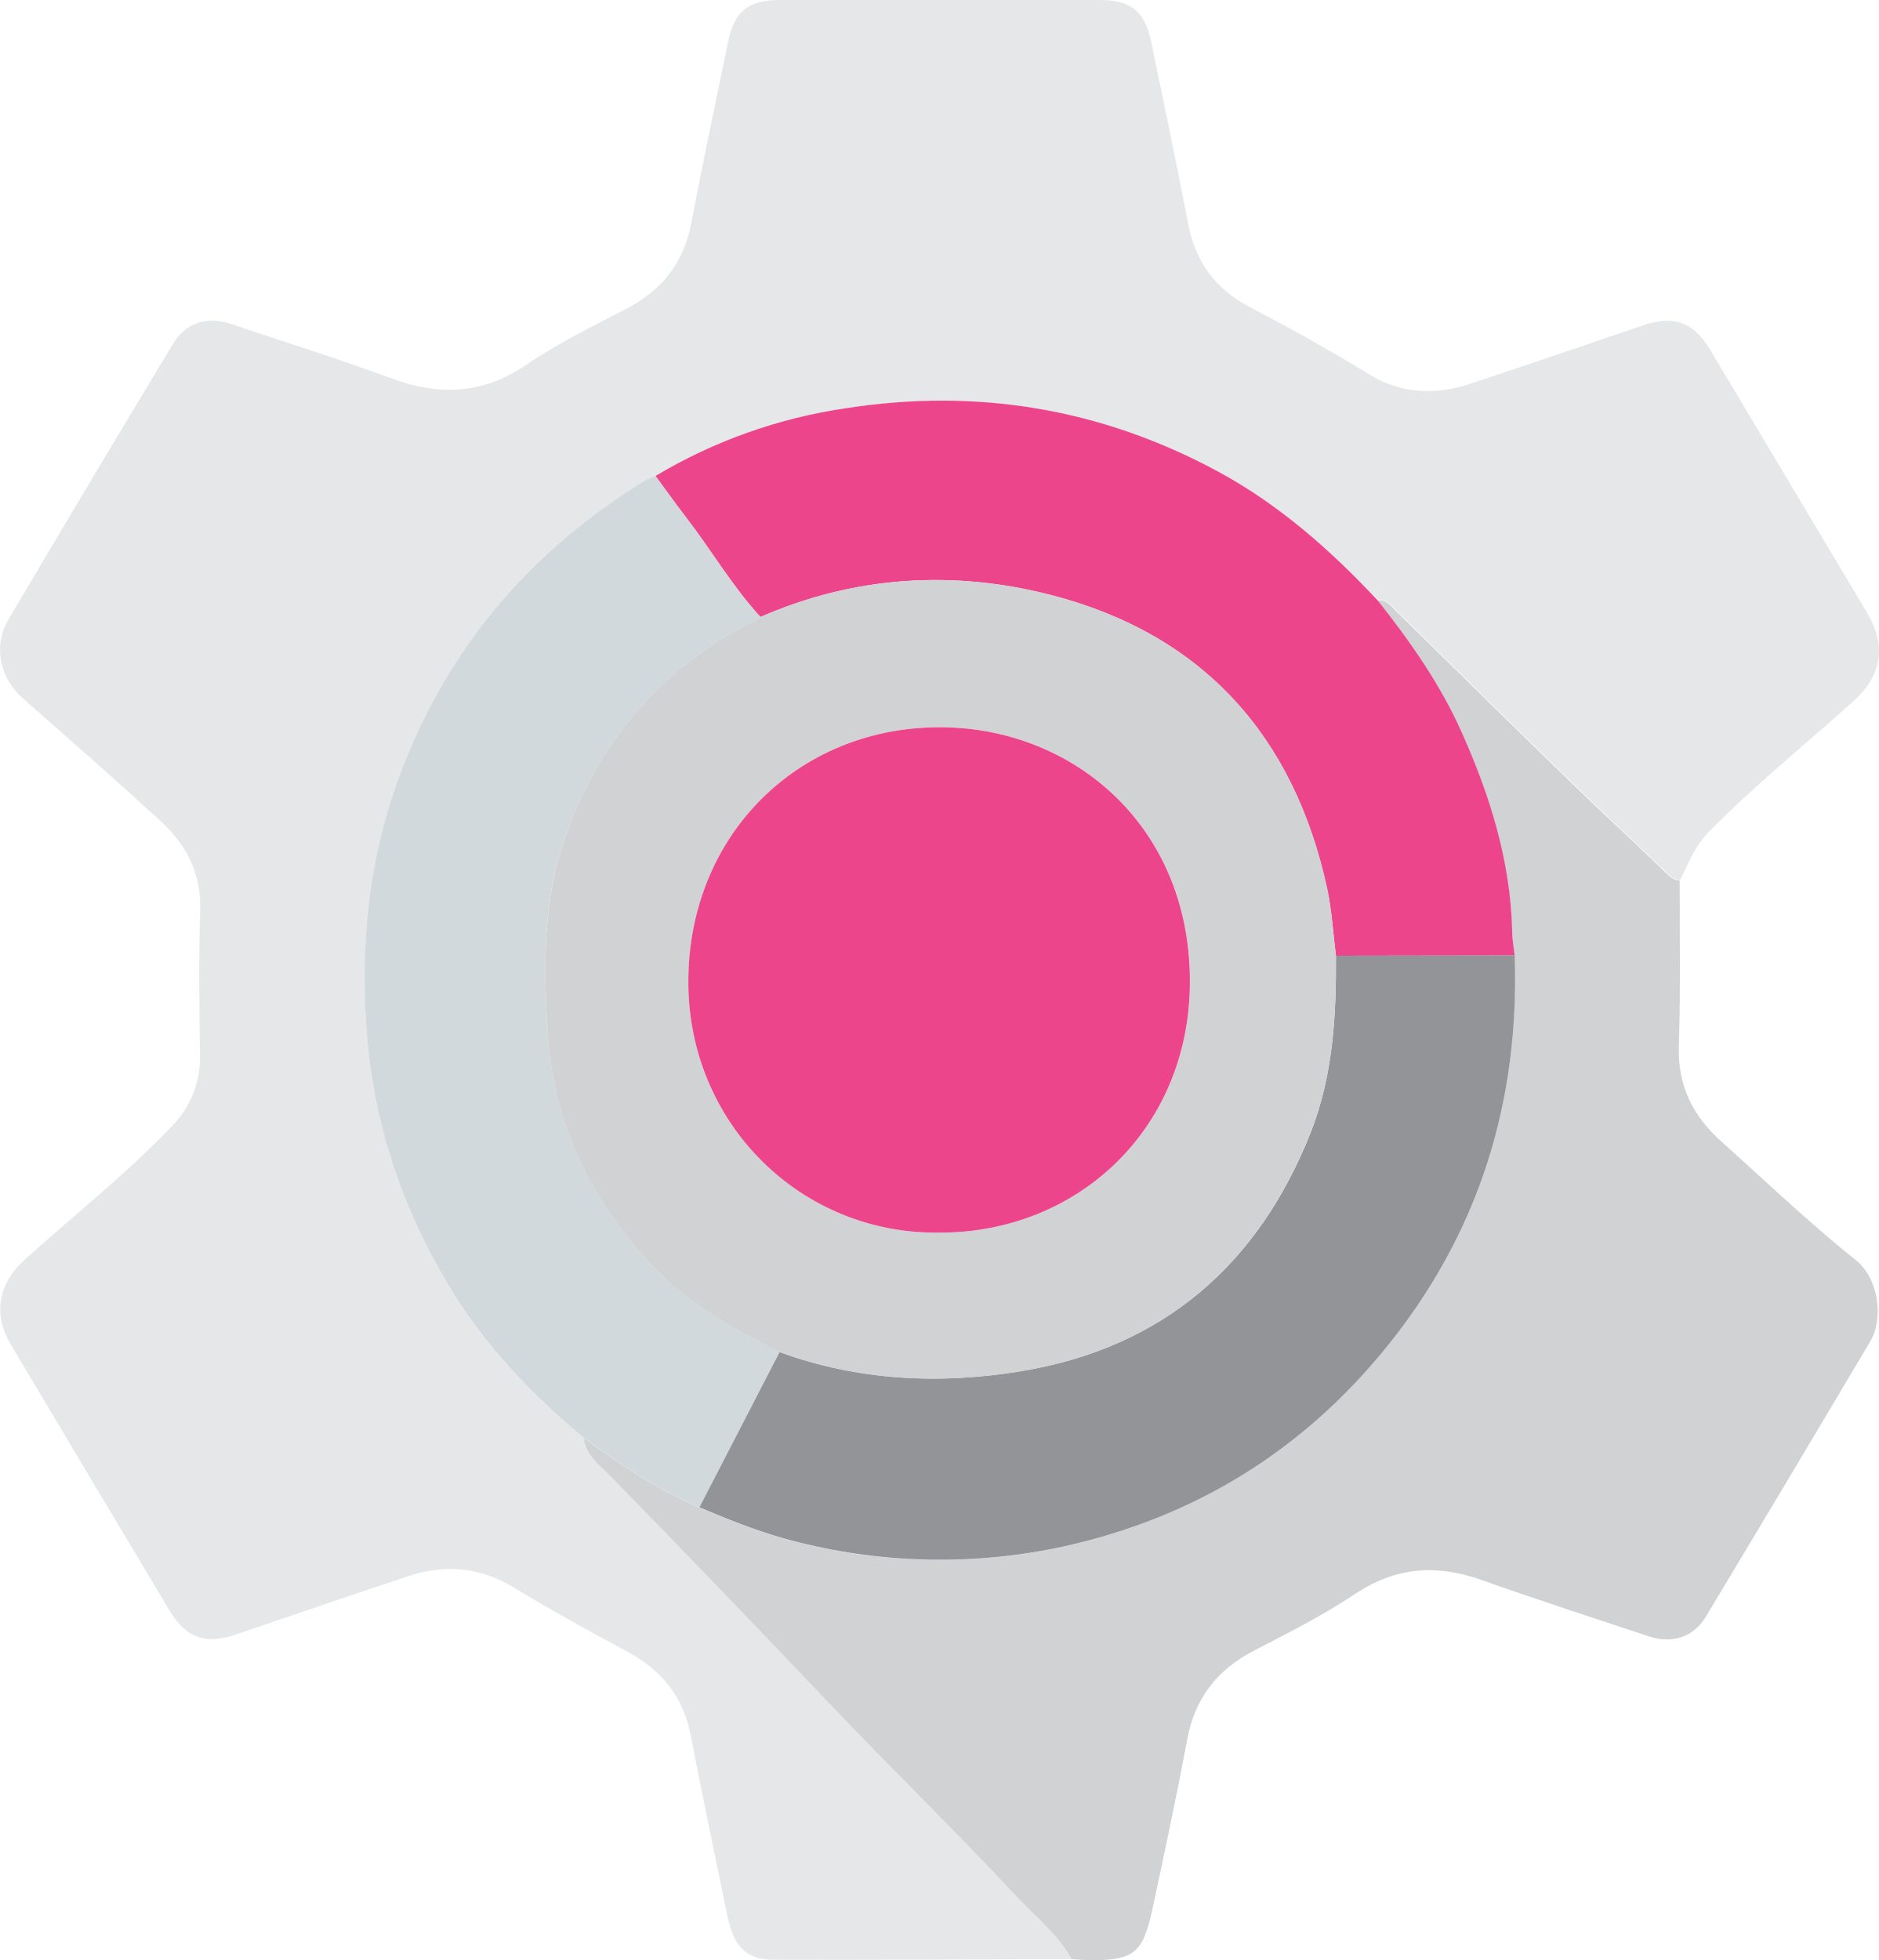
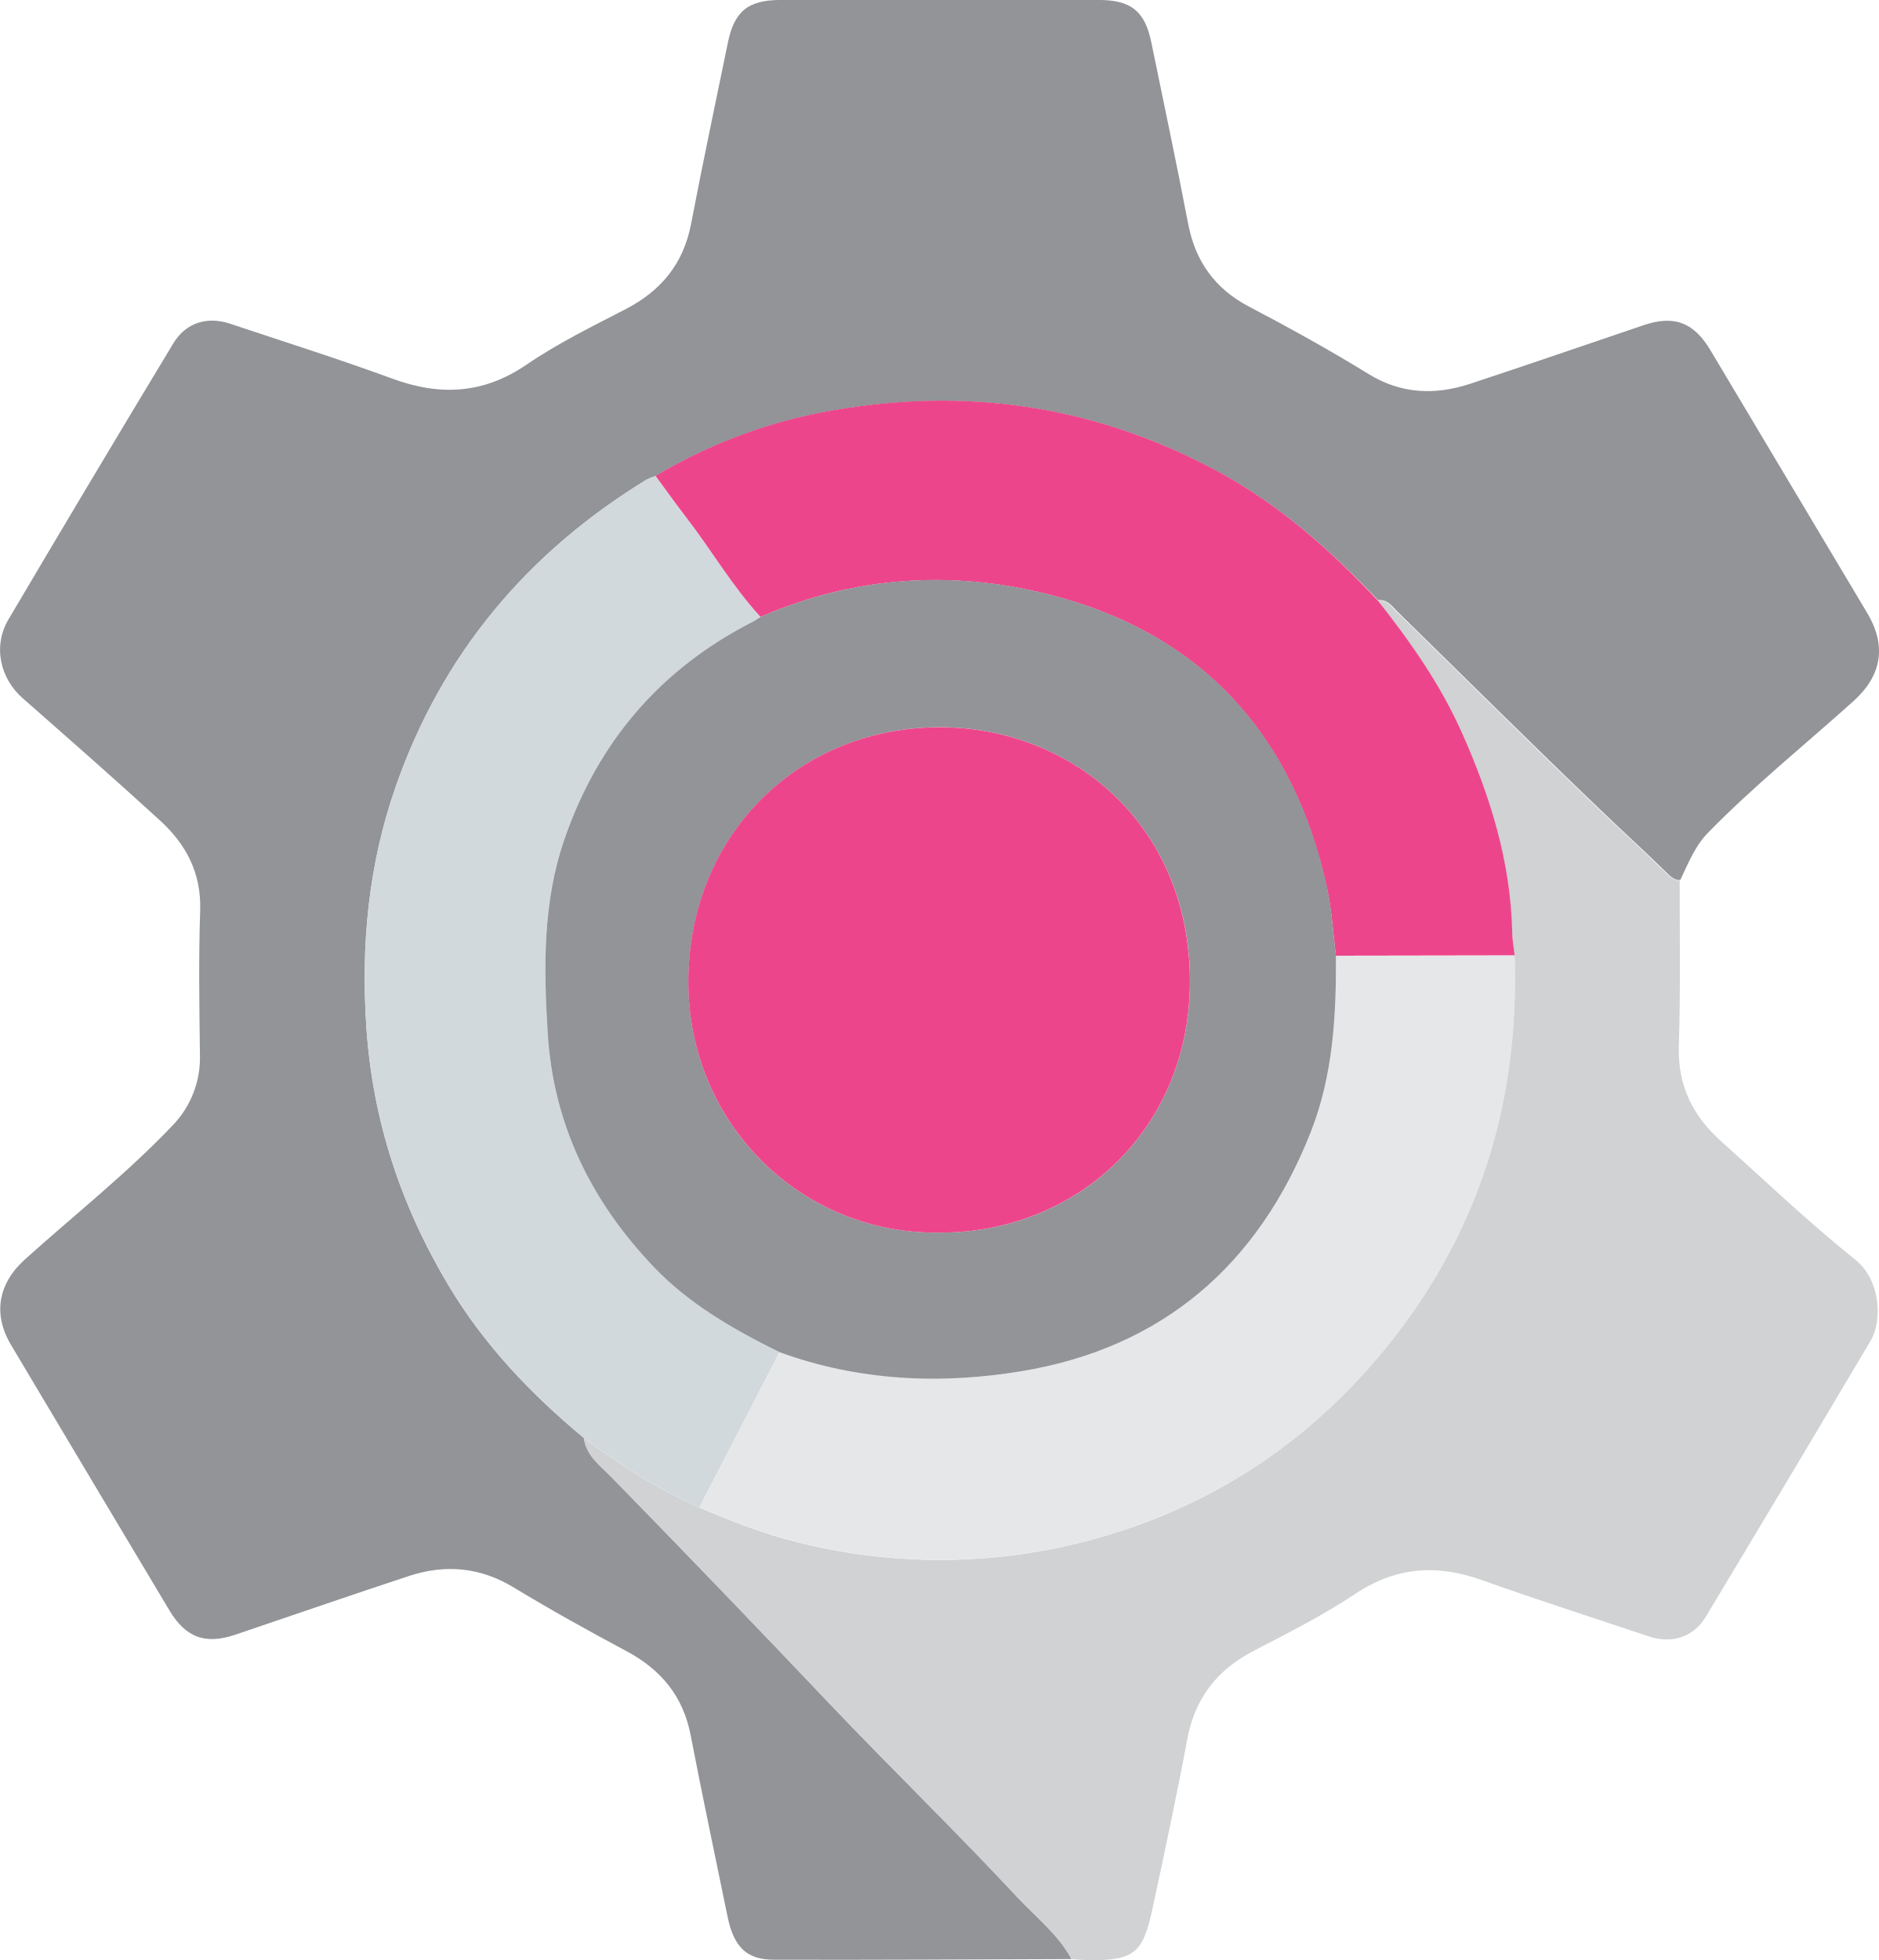
<svg xmlns="http://www.w3.org/2000/svg" id="Layer_1" data-name="Layer 1" viewBox="0 0 469.76 490.01">
  <defs>
-     <style>.cls-1{fill:#e6e7e8;}.cls-2{fill:#d0d2d3;}.cls-3{fill:#d1d9dd;}.cls-4{fill:#ed458b;}.cls-5{fill:#929497;}</style>
+     <style>.cls-1{fill:#929497;}.cls-2{fill:#d0d2d3;}.cls-3{fill:#d1d9dd;}.cls-4{fill:#ed458b;}.cls-5{fill:#e6e7e8;}</style>
  </defs>
  <path class="cls-1" d="M340,641.77c-24.82.07-49.64.24-74.47.16-6.87,0-10-3.3-11.54-10.76-3.1-15.12-6.31-30.21-9.23-45.36-1.88-9.76-7.39-16.38-16-21-9.53-5.09-19-10.34-28.23-15.94-8.44-5.12-17.16-5.86-26.28-2.85-14.5,4.78-28.93,9.78-43.4,14.67-7.41,2.5-12.35.71-16.39-6.05q-19.86-33.2-39.65-66.44c-4.6-7.73-3.15-15.36,3.46-21.32,12.37-11.14,25.48-21.46,37-33.57a24.31,24.31,0,0,0,6.79-17.7c-.15-12-.34-24,.06-36,.31-9.3-3.49-16.51-10-22.46-11.31-10.34-22.83-20.45-34.34-30.57-5.73-5-7.52-13.1-3.59-19.74q20.44-34.6,41.21-69c3.1-5.15,8.43-6.85,14.24-4.91,13.54,4.52,27.16,8.82,40.55,13.73,11.92,4.37,22.75,3.85,33.55-3.52,7.79-5.32,16.39-9.52,24.8-13.88,8.86-4.6,14.43-11.37,16.33-21.31,2.9-15.15,6.1-30.25,9.21-45.36,1.6-7.8,5.06-10.61,13.22-10.61q39.74,0,79.49,0c8.12,0,11.57,2.84,13.17,10.67,3.1,15.12,6.31,30.21,9.21,45.36,1.79,9.36,6.77,16.2,15.07,20.56,10.16,5.34,20.21,10.88,30,16.91,8.06,5,16.63,5.36,25.39,2.47,14.5-4.78,28.93-9.77,43.4-14.66,7.63-2.58,12.53-.75,16.74,6.3q19.58,32.78,39.13,65.58c5,8.33,3.65,15.77-3.41,22.12-12.13,10.9-24.86,21.14-36.29,32.82-3.36,3.43-5,7.74-7,11.89-1.49.06-2.44-.87-3.4-1.82-5.2-5.13-10.6-10-15.88-15.08-17.31-16.52-34.27-33.41-51.37-50.14-1.39-1.36-2.54-3.2-4.92-2.93C404.76,289.54,392,278.23,376.79,270c-29.31-15.92-60.49-21-93.33-15.89A129.19,129.19,0,0,0,236,271a14.45,14.45,0,0,0-2.27.92c-29.87,18.27-51.15,43.62-62.73,76.78-6.82,19.52-8.72,39.57-7.31,60.27,1.59,23.27,8.65,44.48,20.47,64.3,8.87,14.88,20.64,27.24,33.91,38.23.6,4.51,4.29,7.07,7,9.88q27.2,27.84,54,56.09c15.58,16.41,31.86,32.17,47.28,48.73C331,631.2,336.66,635.55,340,641.77Z" transform="translate(-72.07 -151.99)" />
  <path class="cls-2" d="M340,641.77c-3.39-6.22-9-10.57-13.7-15.6-15.43-16.55-31.7-32.31-47.28-48.73q-26.8-28.23-54-56.09c-2.74-2.8-6.43-5.37-7-9.87,9.07,6.72,18.51,12.83,28.88,17.39,8.08,3.41,16.14,6.65,24.76,8.74a145.6,145.6,0,0,0,66.54,1c32.34-7.2,59.32-23.76,80.36-49.62,23.26-28.59,33.43-61.47,32.19-98.1-.21-2-.56-3.95-.61-5.93-.4-17.55-5.51-33.92-12.59-49.77-5.38-12.05-12.91-22.78-21.07-33.09,2.38-.27,3.53,1.57,4.92,2.93,17.11,16.73,34.06,33.62,51.37,50.14,5.28,5,10.68,10,15.88,15.08,1,.95,1.91,1.88,3.4,1.82,0,13.82.23,27.66-.21,41.47-.31,9.82,3.49,17.41,10.52,23.73,11.15,10,22,20.37,33.7,29.73,5.83,4.67,7,14.61,3.69,20.26q-20.47,34.52-41.15,68.91c-3.06,5.1-8.45,6.85-14.23,4.93-14-4.65-28-9.19-41.91-14.12-11.26-4-21.49-3.24-31.67,3.57-8,5.34-16.65,9.69-25.19,14.12-9.21,4.77-14.76,11.87-16.68,22.18-2.64,14.17-5.67,28.27-8.69,42.37-2.42,11.25-4.68,12.93-16.27,12.83C342.7,642,341.37,641.85,340,641.77Z" transform="translate(-72.07 -151.99)" />
  <path class="cls-3" d="M246.94,528.86c-10.37-4.56-19.81-10.67-28.88-17.39-13.28-11-25-23.35-33.91-38.24-11.82-19.83-18.88-41-20.47-64.3-1.41-20.7.49-40.75,7.31-60.27,11.58-33.17,32.86-58.51,62.73-76.78A14.43,14.43,0,0,1,236,271c2.54,3.45,5,6.94,7.64,10.34,6.33,8.21,11.55,17.26,18.61,24.92-.7.43-1.36.91-2.09,1.28-23,11.76-38.58,30-47,54.34C207.75,377.56,208,393.77,209,410c1.37,22.87,10.81,42.16,26.46,58.6,9,9.41,20,15.73,31.53,21.42Z" transform="translate(-72.07 -151.99)" />
  <path class="cls-4" d="M262.24,306.23c-7.06-7.67-12.28-16.71-18.61-24.92-2.62-3.39-5.1-6.89-7.64-10.34a129.19,129.19,0,0,1,47.46-16.9c32.84-5.13,64,0,93.33,15.89,15.23,8.27,28,19.58,39.74,32.1,8.16,10.31,15.69,21,21.07,33.09,7.08,15.84,12.19,32.21,12.59,49.77,0,2,.4,4,.61,5.93l-44.69.07c-.71-5.59-1-11.26-2.21-16.74C395.62,336,372.79,310.59,335,300.79,310.57,294.47,285.84,295.92,262.24,306.23Z" transform="translate(-72.07 -151.99)" />
  <path class="cls-5" d="M406.11,390.92l44.69-.07c1.23,36.63-8.94,69.51-32.19,98.1-21,25.86-48,42.42-80.36,49.62a145.6,145.6,0,0,1-66.54-1c-8.62-2.09-16.68-5.33-24.76-8.74L267,490c19.7,7.19,40.15,8.13,60.43,4.78,35.37-5.85,59.34-26.6,72.43-59.82C405.38,420.87,406.2,405.92,406.11,390.92Z" transform="translate(-72.07 -151.99)" />
-   <path class="cls-2" d="M406.11,390.92c.09,15-.73,29.95-6.29,44.07-13.08,33.22-37.06,54-72.43,59.82-20.28,3.35-40.73,2.42-60.43-4.78-11.49-5.69-22.57-12-31.53-21.42C219.79,452.18,210.35,432.89,209,410c-1-16.25-1.23-32.46,4.19-48.17,8.41-24.38,24-42.58,47-54.34.73-.37,1.39-.85,2.09-1.28,23.6-10.31,48.33-11.76,72.71-5.44,37.84,9.8,60.67,35.17,68.95,73.39C405.09,379.66,405.39,385.33,406.11,390.92Zm-98.92,69.23c34.76,0,62.68-26.41,62.43-63.36-.26-38.94-30-63.37-63.34-63-34.79.41-61.91,27-62.07,63.39C244,432.89,272.45,460.75,307.18,460.15Z" transform="translate(-72.07 -151.99)" />
+   <path class="cls-1" d="M406.11,390.92c.09,15-.73,29.95-6.29,44.07-13.08,33.22-37.06,54-72.43,59.82-20.28,3.35-40.73,2.42-60.43-4.78-11.49-5.69-22.57-12-31.53-21.42C219.79,452.18,210.35,432.89,209,410c-1-16.25-1.23-32.46,4.19-48.17,8.41-24.38,24-42.58,47-54.34.73-.37,1.39-.85,2.09-1.28,23.6-10.31,48.33-11.76,72.71-5.44,37.84,9.8,60.67,35.17,68.95,73.39C405.09,379.66,405.39,385.33,406.11,390.92Zm-98.92,69.23c34.76,0,62.68-26.41,62.43-63.36-.26-38.94-30-63.37-63.34-63-34.79.41-61.91,27-62.07,63.39C244,432.89,272.45,460.75,307.18,460.15Z" transform="translate(-72.07 -151.99)" />
  <path class="cls-4" d="M307.18,460.15c-34.73.6-63.14-27.26-63-62.95.17-36.43,27.28-63,62.07-63.39,33.35-.39,63.09,24,63.34,63C369.86,433.74,341.95,460.11,307.18,460.15Z" transform="translate(-72.07 -151.99)" />
</svg>
